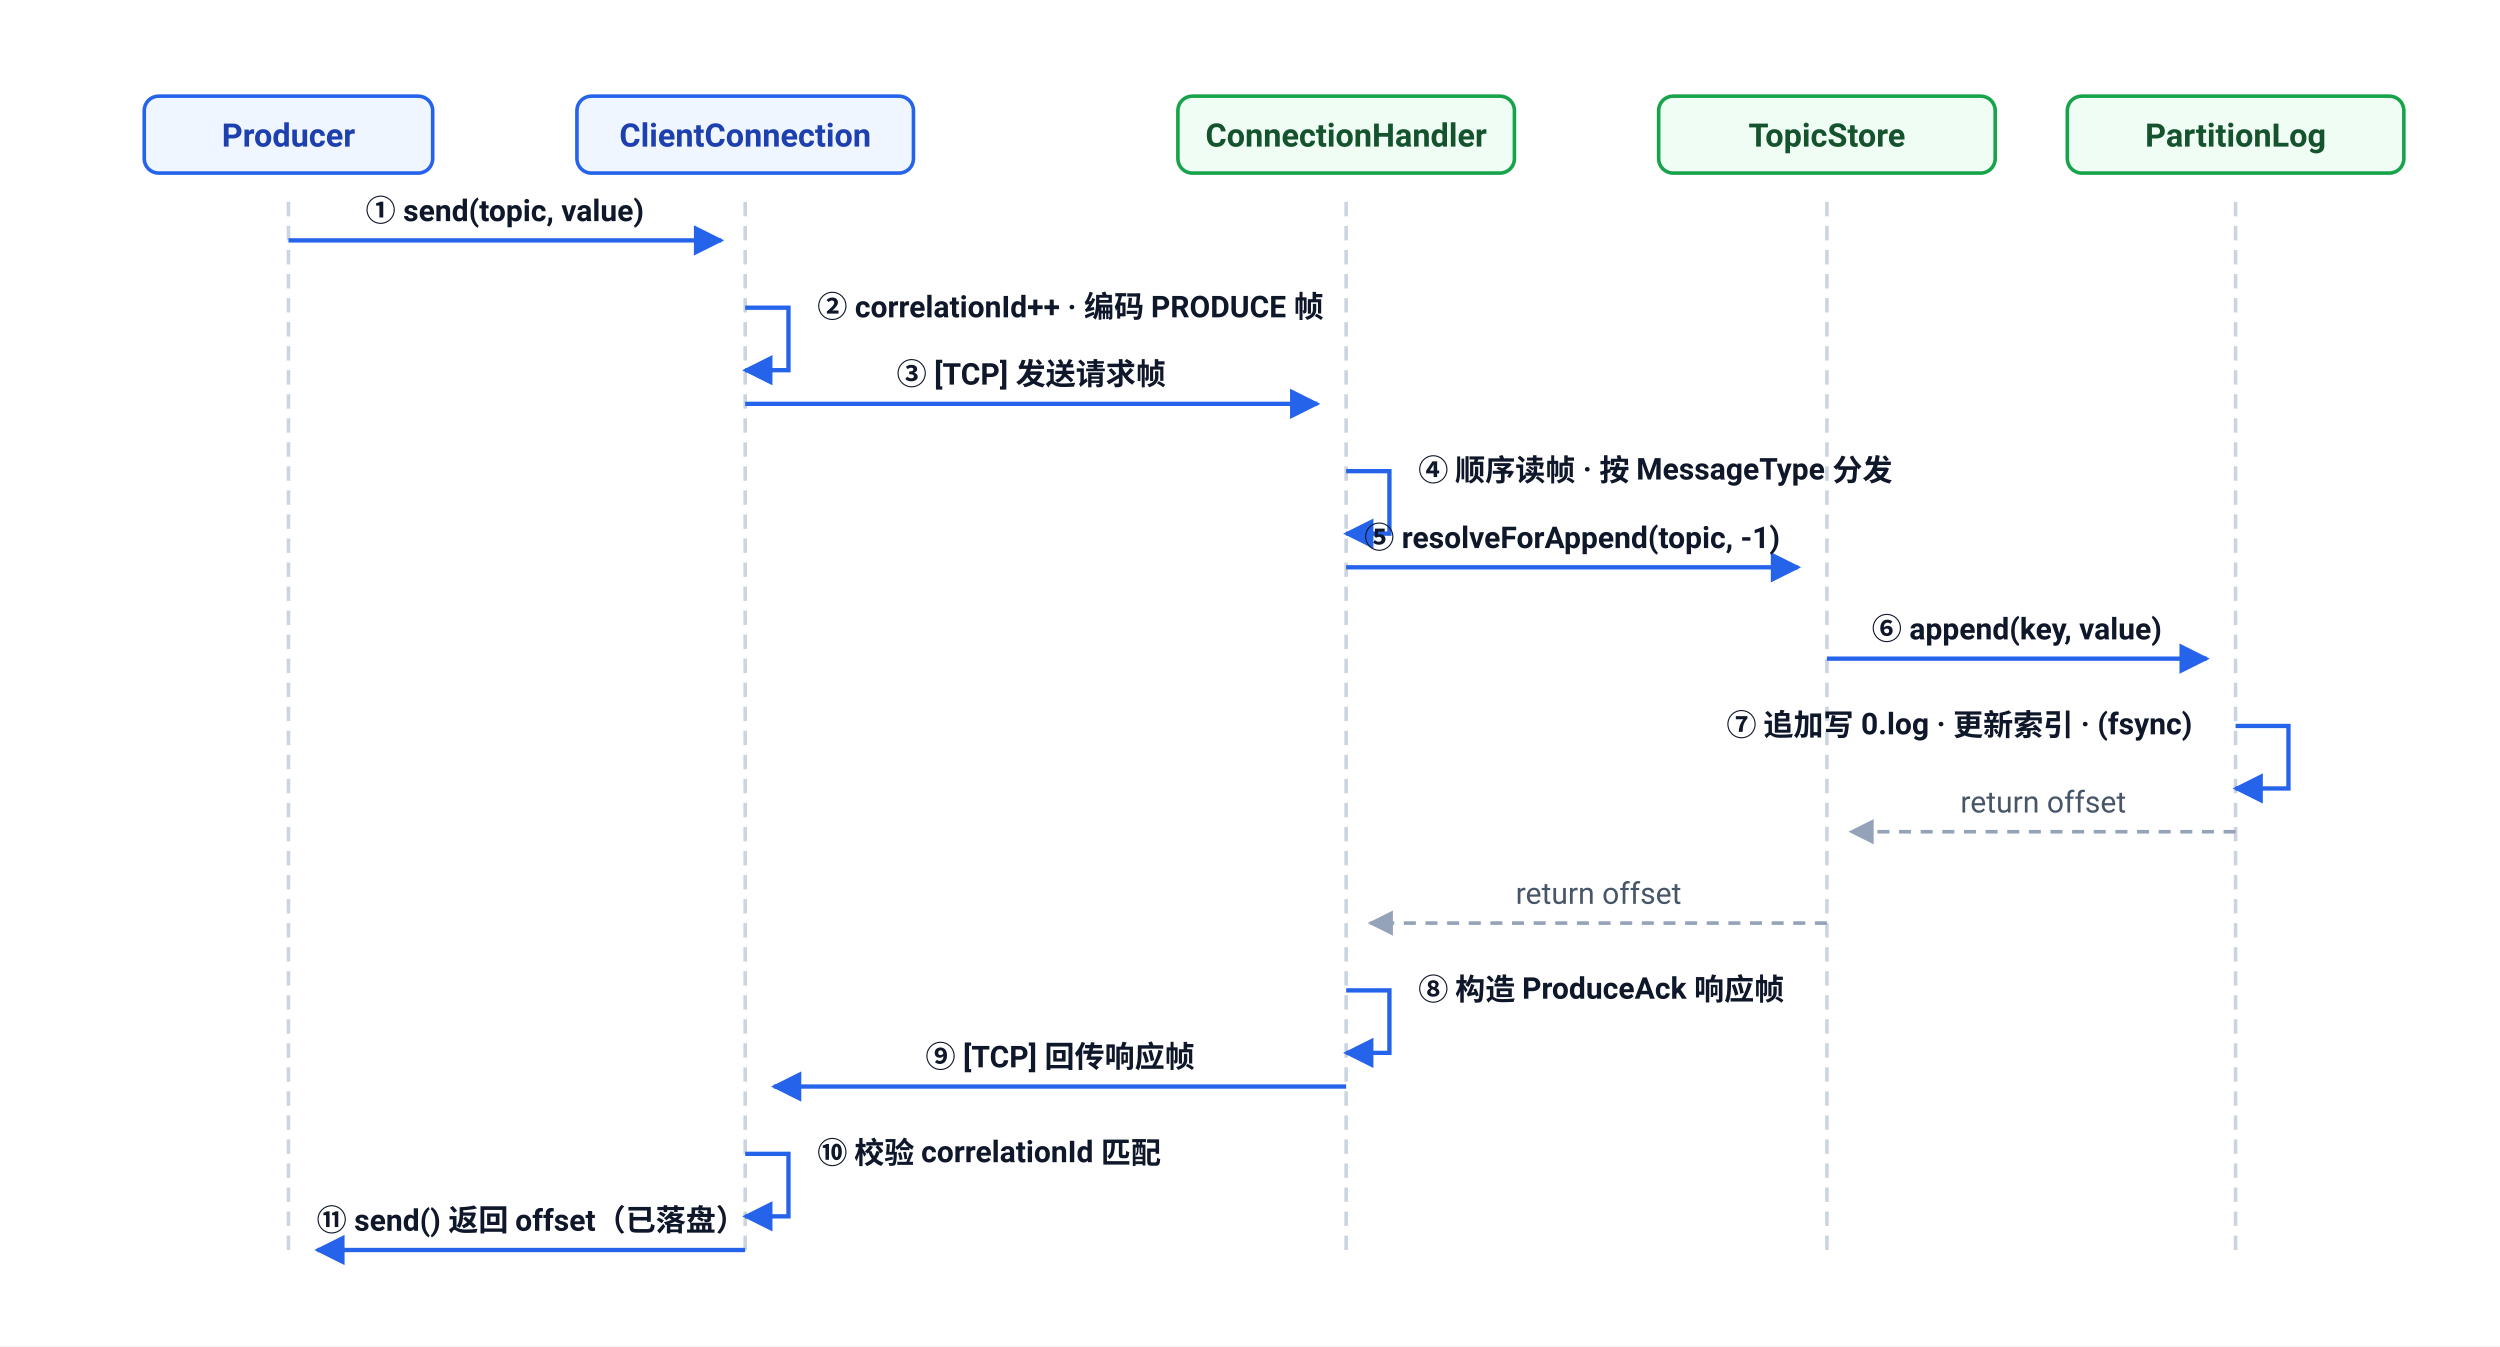
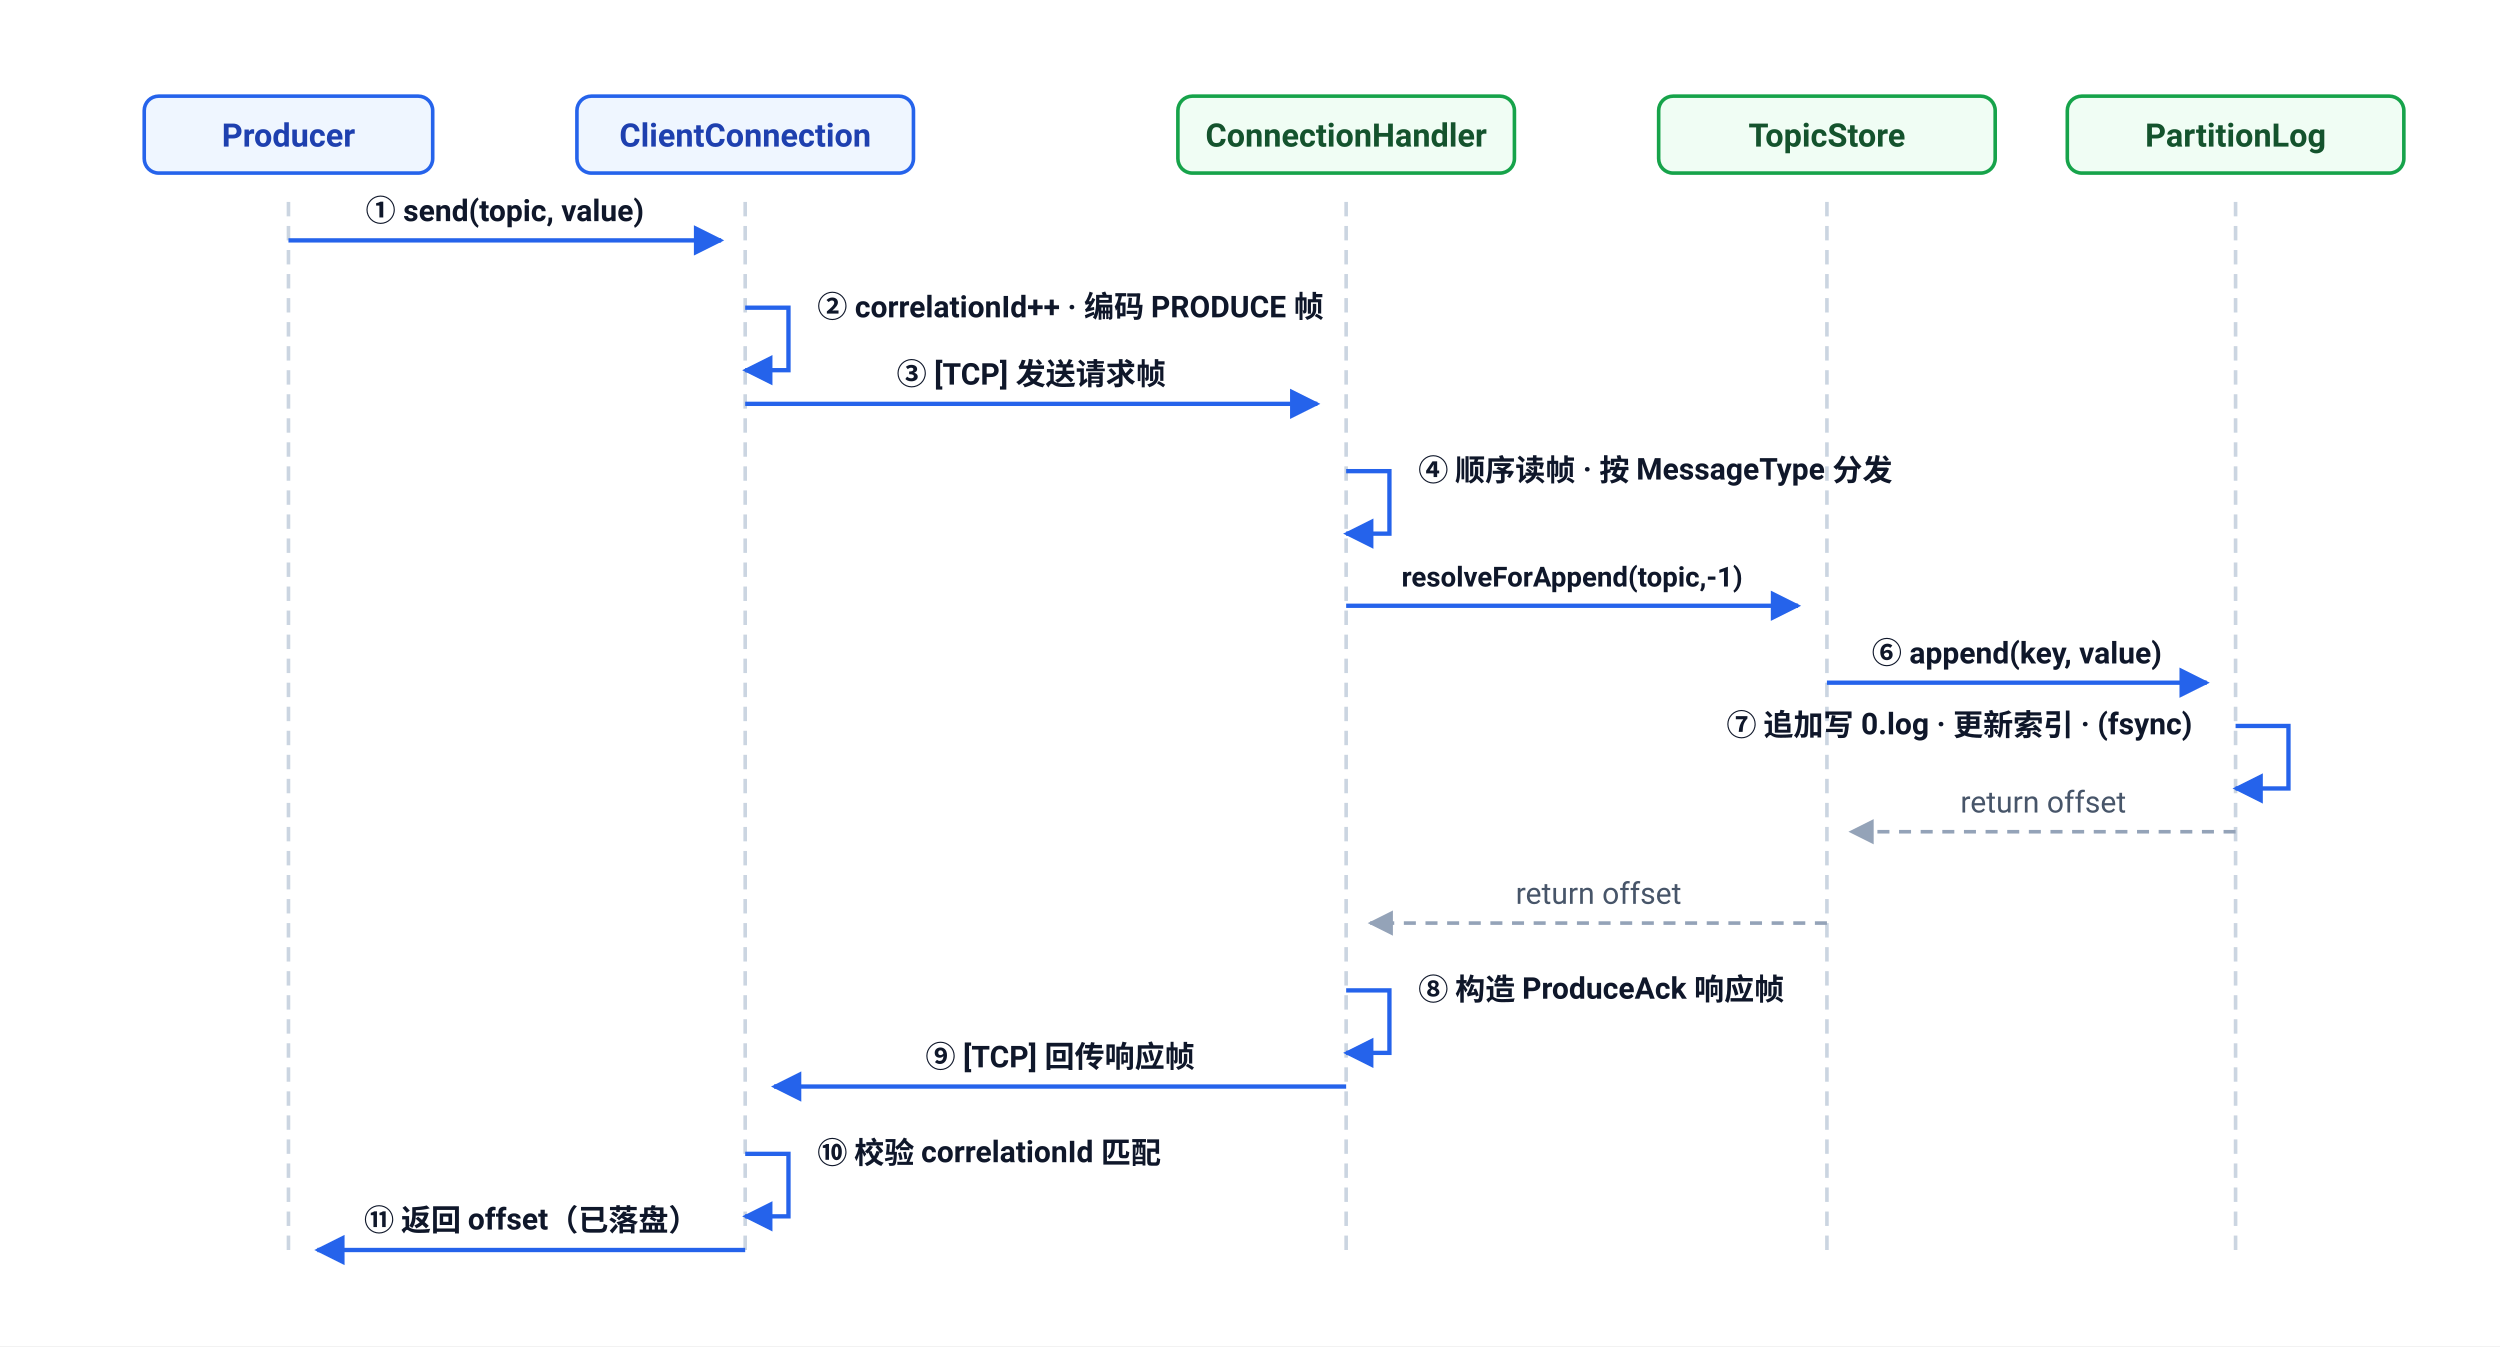
<svg xmlns="http://www.w3.org/2000/svg" width="1040" height="560" viewBox="0 0 1040 560" font-family="system-ui, -apple-system, 'Segoe UI', Roboto, 'PingFang SC', 'Microsoft YaHei', 'Noto Sans CJK SC', sans-serif">
  <defs>
    <marker id="arr" viewBox="0 0 10 10" refX="9" refY="5" markerWidth="7" markerHeight="7" orient="auto-start-reverse">
      <path d="M 0 0 L 10 5 L 0 10 z" fill="#2563eb" />
    </marker>
    <marker id="arrR" viewBox="0 0 10 10" refX="9" refY="5" markerWidth="7" markerHeight="7" orient="auto-start-reverse">
      <path d="M 0 0 L 10 5 L 0 10 z" fill="#94a3b8" />
    </marker>
  </defs>
  <rect x="0" y="0" width="1040" height="560" fill="#ffffff" />
  <line x1="120" y1="84" x2="120" y2="522" stroke="#cbd5e1" stroke-width="1.5" stroke-dasharray="6 4" />
  <line x1="310" y1="84" x2="310" y2="522" stroke="#cbd5e1" stroke-width="1.5" stroke-dasharray="6 4" />
  <line x1="560" y1="84" x2="560" y2="522" stroke="#cbd5e1" stroke-width="1.5" stroke-dasharray="6 4" />
  <line x1="760" y1="84" x2="760" y2="522" stroke="#cbd5e1" stroke-width="1.5" stroke-dasharray="6 4" />
  <line x1="930" y1="84" x2="930" y2="522" stroke="#cbd5e1" stroke-width="1.5" stroke-dasharray="6 4" />
  <rect x="60" y="40" width="120" height="32" rx="6" fill="#eff6ff" stroke="#2563eb" stroke-width="1.5" />
  <text x="120" y="61" font-size="13.5" font-weight="700" fill="#1e40af" text-anchor="middle">Producer</text>
  <rect x="240" y="40" width="140" height="32" rx="6" fill="#eff6ff" stroke="#2563eb" stroke-width="1.5" />
  <text x="310" y="61" font-size="13.5" font-weight="700" fill="#1e40af" text-anchor="middle">ClientConnection</text>
  <rect x="490" y="40" width="140" height="32" rx="6" fill="#f0fdf4" stroke="#16a34a" stroke-width="1.5" />
  <text x="560" y="61" font-size="13.5" font-weight="700" fill="#14532d" text-anchor="middle">ConnectionHandler</text>
  <rect x="690" y="40" width="140" height="32" rx="6" fill="#f0fdf4" stroke="#16a34a" stroke-width="1.5" />
  <text x="760" y="61" font-size="13.5" font-weight="700" fill="#14532d" text-anchor="middle">TopicStore</text>
  <rect x="860" y="40" width="140" height="32" rx="6" fill="#f0fdf4" stroke="#16a34a" stroke-width="1.5" />
  <text x="930" y="61" font-size="13.5" font-weight="700" fill="#14532d" text-anchor="middle">PartitionLog</text>
  <g font-size="12.5" fill="#0f172a">
    <line x1="120" y1="100" x2="300" y2="100" stroke="#2563eb" stroke-width="1.8" marker-end="url(#arr)" />
    <text x="210" y="92" text-anchor="middle" font-weight="600">① send(topic, value)</text>
    <path d="M 310 128 h 18 v 26 h -18" fill="none" stroke="#2563eb" stroke-width="1.8" marker-end="url(#arr)" />
    <text x="340" y="132" font-weight="600">② correlationId++ · 编码 PRODUCE 帧</text>
    <line x1="310" y1="168" x2="548" y2="168" stroke="#2563eb" stroke-width="1.8" marker-end="url(#arr)" />
    <text x="429" y="160" text-anchor="middle" font-weight="600">③ [TCP] 发送请求帧</text>
    <path d="M 560 196 h 18 v 26 h -18" fill="none" stroke="#2563eb" stroke-width="1.8" marker-end="url(#arr)" />
    <text x="590" y="200" font-weight="600">④ 顺序读帧 · 按 MessageType 分发</text>
-     <line x1="560" y1="236" x2="748" y2="236" stroke="#2563eb" stroke-width="1.8" marker-end="url(#arr)" />
-     <text x="654" y="228" text-anchor="middle" font-weight="600">⑤ resolveForAppend(topic, -1)</text>
-     <line x1="760" y1="274" x2="918" y2="274" stroke="#2563eb" stroke-width="1.8" marker-end="url(#arr)" />
-     <text x="839" y="266" text-anchor="middle" font-weight="600">⑥ append(key, value)</text>
+     <line x1="560" y1="252" x2="748" y2="252" stroke="#2563eb" stroke-width="1.8" marker-end="url(#arr)" />
+     <text x="654" y="244" font-size="11.5" text-anchor="middle" font-weight="600">resolveForAppend(topic,-1)</text>
+     <line x1="760" y1="284" x2="918" y2="284" stroke="#2563eb" stroke-width="1.8" marker-end="url(#arr)" />
+     <text x="839" y="276" text-anchor="middle" font-weight="600">⑥ append(key, value)</text>
    <path d="M 930 302 h 22 v 26 h -22" fill="none" stroke="#2563eb" stroke-width="1.8" marker-end="url(#arr)" />
    <text x="912" y="306" font-weight="600" text-anchor="end">⑦ 追加写 0.log · 更新索引 · (fsync)</text>
    <line x1="930" y1="346" x2="770" y2="346" stroke="#94a3b8" stroke-width="1.5" stroke-dasharray="5 4" marker-end="url(#arrR)" />
    <text x="850" y="338" text-anchor="middle" fill="#475569">return offset</text>
    <line x1="760" y1="384" x2="570" y2="384" stroke="#94a3b8" stroke-width="1.5" stroke-dasharray="5 4" marker-end="url(#arrR)" />
    <text x="665" y="376" text-anchor="middle" fill="#475569">return offset</text>
    <path d="M 560 412 h 18 v 26 h -18" fill="none" stroke="#2563eb" stroke-width="1.8" marker-end="url(#arr)" />
    <text x="590" y="416" font-weight="600">⑧ 构造 ProduceAck 响应帧</text>
    <line x1="560" y1="452" x2="322" y2="452" stroke="#2563eb" stroke-width="1.8" marker-end="url(#arr)" />
    <text x="441" y="444" text-anchor="middle" font-weight="600">⑨ [TCP] 回传响应帧</text>
    <path d="M 310 480 h 18 v 26 h -18" fill="none" stroke="#2563eb" stroke-width="1.8" marker-end="url(#arr)" />
    <text x="340" y="484" font-weight="600">⑩ 校验 correlationId 匹配</text>
    <line x1="310" y1="520" x2="132" y2="520" stroke="#2563eb" stroke-width="1.8" marker-end="url(#arr)" />
-     <text x="221" y="512" text-anchor="middle" font-weight="600">⑪ send() 返回 offset（已落盘）</text>
+     <text x="221" y="512" text-anchor="middle" font-weight="600">⑪ 返回 offset（已落盘）</text>
  </g>
</svg>
